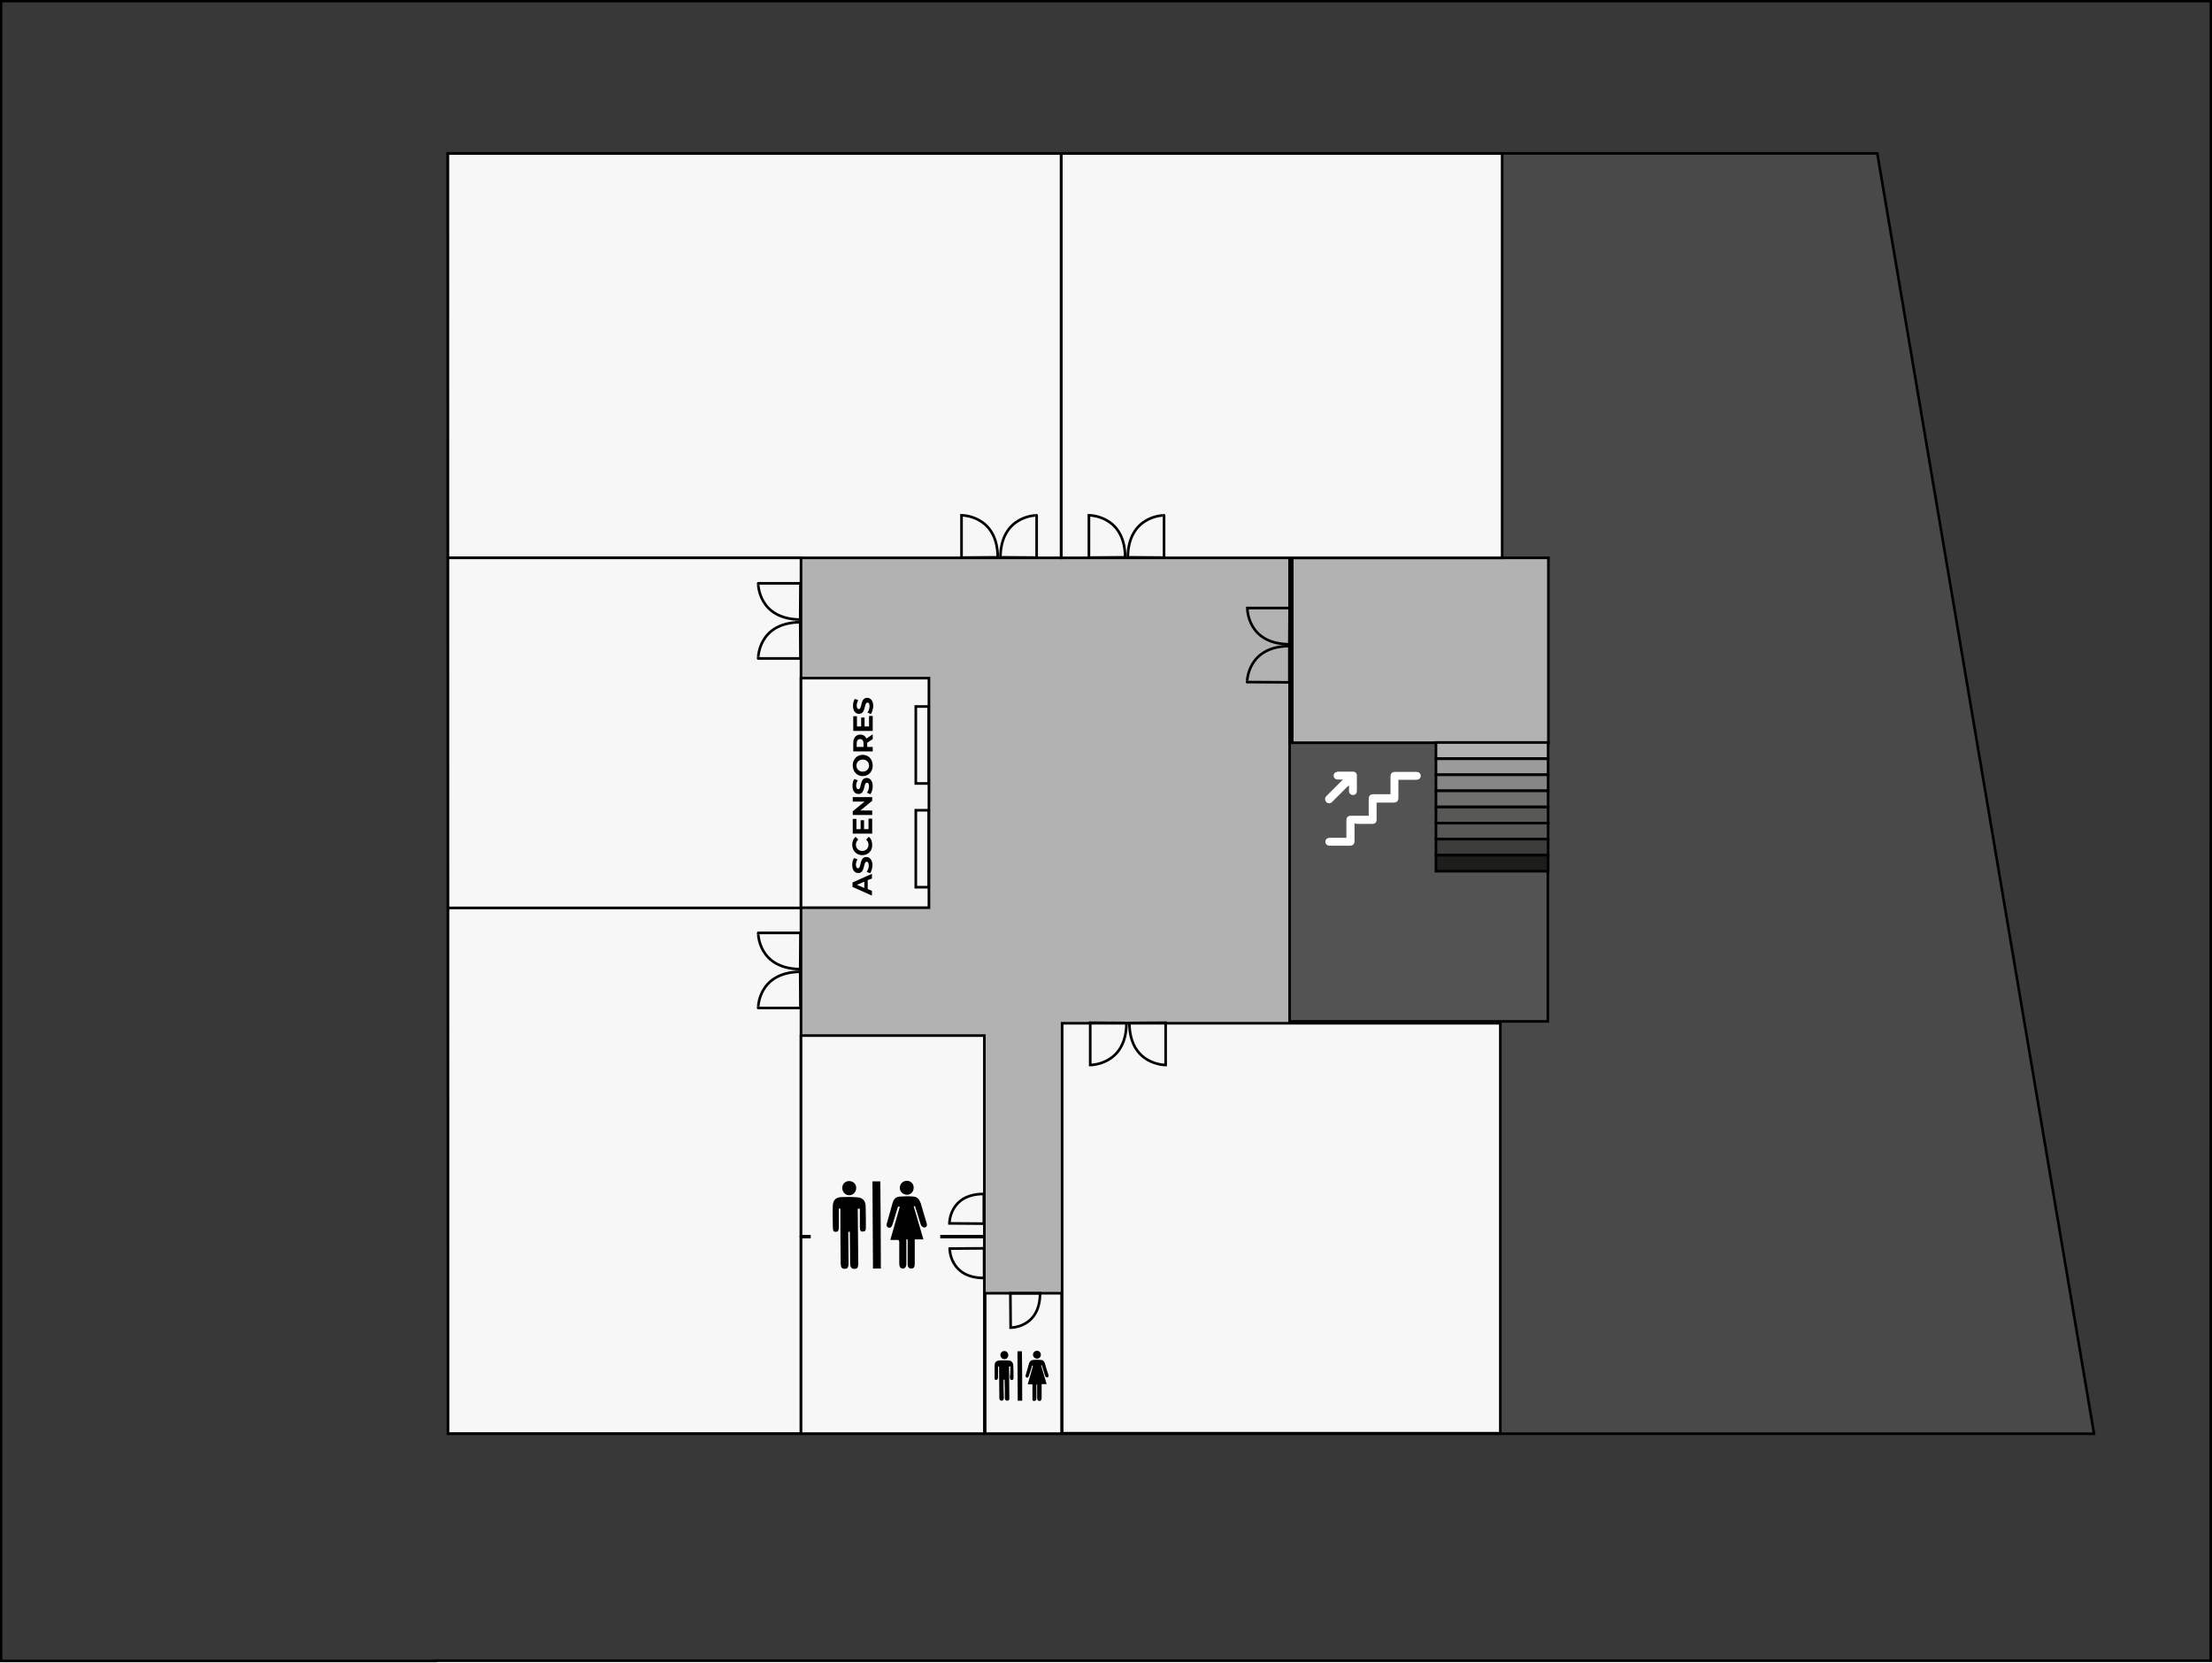
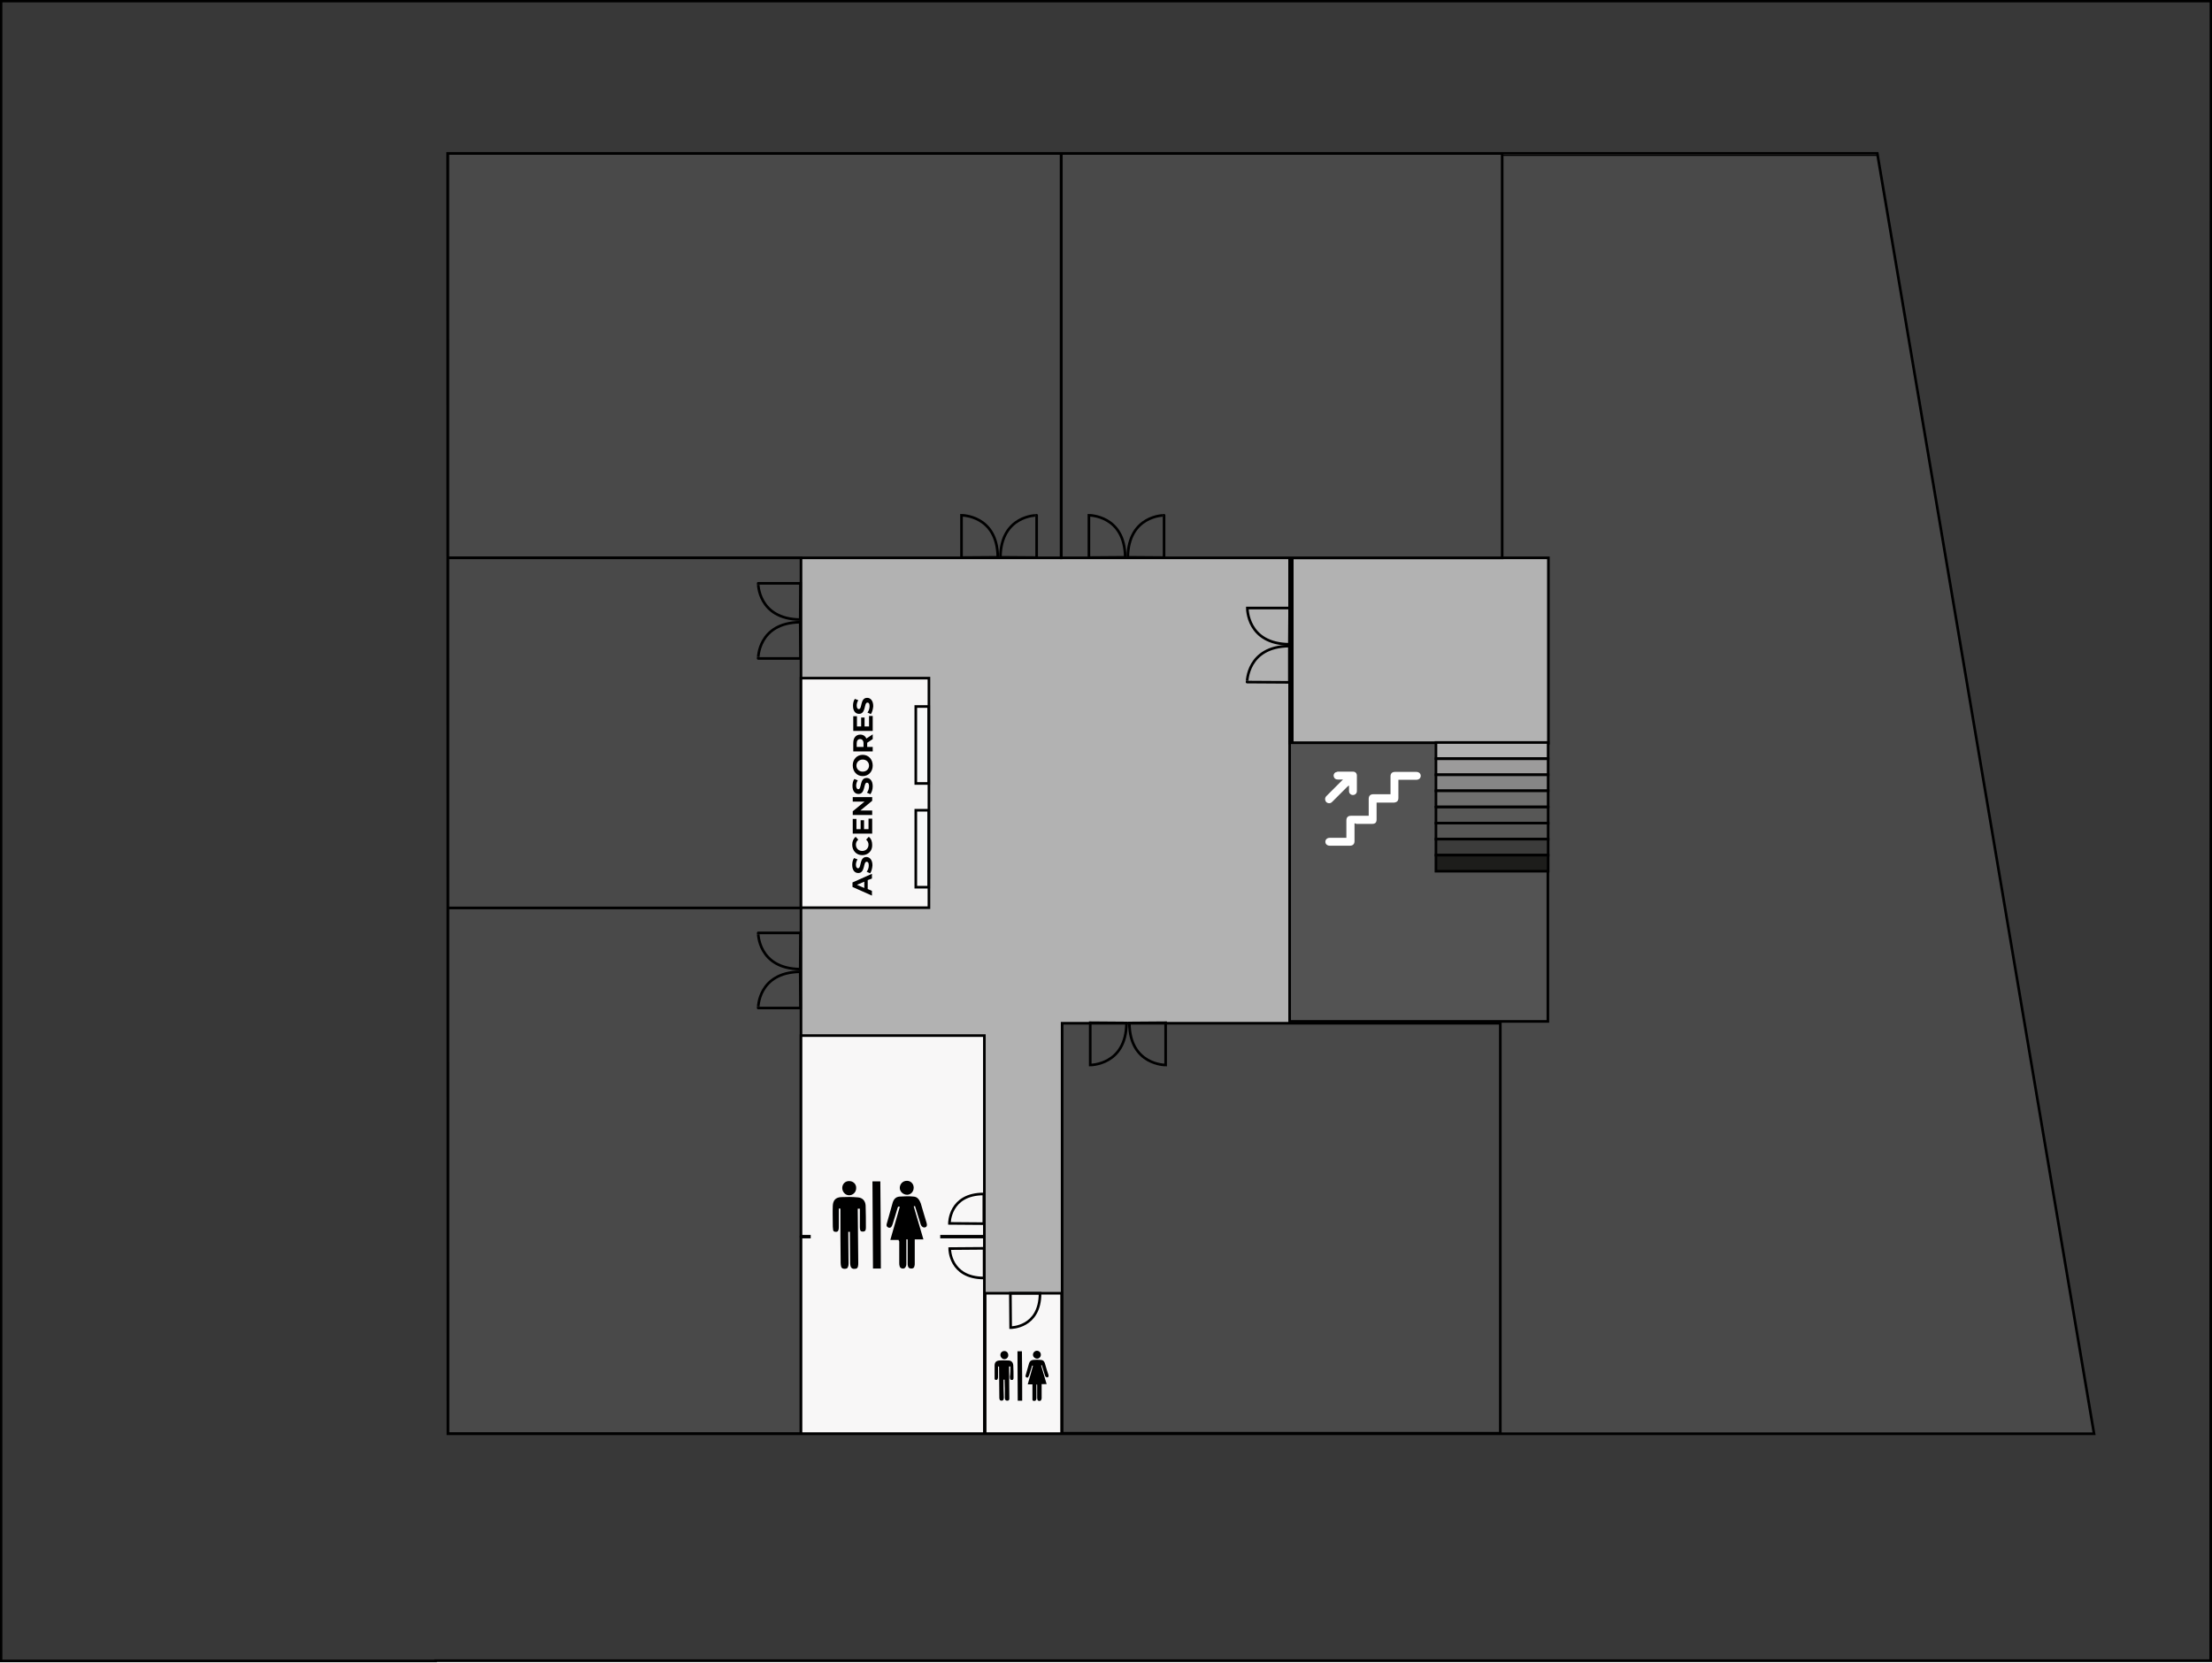
<svg xmlns="http://www.w3.org/2000/svg" viewBox="0 0 842 633">
  <g id="BASE">
    <rect x="0" y="0" class="st0" width="842" height="632.8" style="fill: rgb(234, 225, 225);" />
  </g>
  <g id="VER_y_CALL" transform="matrix(1, 0, 0, 1, 99.13219, -70.60673)" />
-   <g id="PATIOS">
+   <g id="PATIOS" transform="matrix(1, 0, 0, 1, 0, 0.96789)">
    <polygon class="st1" points="714.7,58.4 574.4,58.4 574.1,58.4 490.9,58.4 490.9,218 574.2,218 574.3,400.8 490.9,400.8 &#10;&#09;&#09;490.9,545.8 574.4,545.8 797.2,546.2 &#09;" style="fill: none; stroke: rgb(0, 0, 0); stroke-miterlimit: 10;" />
    <polygon class="st2" points="797.2,546.2 571.4,545.8 571.1,58.4 714.7,58.4 &#09;" style="fill: rgb(73, 73, 73);" />
  </g>
  <g id="Corredor">
    <g>
      <rect x="304.9" y="212.4" class="st3" width="186" height="182" style="fill: rgb(178, 178, 178);" />
    </g>
    <g>
      <rect x="490.9" y="212.4" class="st4" width="98.5" height="70.6" style="fill: rgb(178, 178, 178); stroke: rgb(0, 0, 0); stroke-miterlimit: 10;" />
    </g>
    <g>
      <rect x="490.9" y="282.8" class="st5" width="98.3" height="106.1" style="fill: rgb(83, 83, 83); stroke: rgb(0, 0, 0); stroke-miterlimit: 10;" />
    </g>
    <rect x="374.2" y="381.6" class="st3" width="30.6" height="110.6" style="fill: rgb(178, 178, 178);" />
  </g>
  <g id="Deta_corre">
    <path class="st1" d="M490.8,245.3l0.1-13.8l-16.1,0C474.8,231.5,474.6,245.2,490.8,245.3z" style="fill: none; stroke: rgb(0, 0, 0); stroke-miterlimit: 10;" />
    <path class="st1" d="M490.8,246l0,13.8l-16.1-0.1C474.7,259.8,474.6,246.1,490.8,246z" style="fill: none; stroke: rgb(0, 0, 0); stroke-miterlimit: 10;" />
    <rect x="546.6" y="282.7" class="st6" width="42.7" height="6.1" style="fill: rgb(177, 177, 177); stroke: rgb(0, 0, 0); stroke-miterlimit: 10;" />
    <rect x="546.6" y="288.9" class="st7" width="42.7" height="6.1" style="fill: rgb(156, 155, 155); stroke: rgb(0, 0, 0); stroke-miterlimit: 10;" />
    <rect x="546.6" y="295" class="st8" width="42.7" height="6.1" style="fill: rgb(134, 134, 134); stroke: rgb(0, 0, 0); stroke-miterlimit: 10;" />
    <rect x="546.6" y="301.1" class="st9" width="42.7" height="6.1" style="fill: rgb(111, 111, 110); stroke: rgb(0, 0, 0); stroke-miterlimit: 10;" />
    <rect x="546.6" y="307.3" class="st10" width="42.7" height="6.1" style="fill: rgb(87, 87, 86); stroke: rgb(0, 0, 0); stroke-miterlimit: 10;" />
    <rect x="546.6" y="313.4" class="st10" width="42.7" height="6.1" style="fill: rgb(87, 87, 86); stroke: rgb(0, 0, 0); stroke-miterlimit: 10;" />
    <rect x="546.6" y="319.5" class="st11" width="42.7" height="6.1" style="fill: rgb(60, 60, 59); stroke: rgb(0, 0, 0); stroke-miterlimit: 10;" />
    <rect x="546.6" y="325.6" class="st12" width="42.7" height="6.1" style="fill: rgb(29, 29, 27); stroke: rgb(0, 0, 0); stroke-miterlimit: 10;" />
    <line class="st13" x1="491.4" y1="212.4" x2="491.4" y2="282.6" style="fill: none; stroke: rgb(0, 0, 0); stroke-miterlimit: 10; stroke-width: 2px;" />
  </g>
  <g id="AULAS">
-     <rect x="170.4" y="58.4" class="st14" width="233.5" height="154" style="fill: rgb(248, 247, 247); stroke: rgb(0, 0, 0); stroke-miterlimit: 10;" />
-     <rect x="170.4" y="212.4" class="st14" width="134.5" height="133.3" style="fill: rgb(248, 247, 247); stroke: rgb(0, 0, 0); stroke-miterlimit: 10;" />
-     <rect x="170.4" y="345.7" class="st14" width="134.5" height="200.2" style="fill: rgb(248, 247, 247); stroke: rgb(0, 0, 0); stroke-miterlimit: 10;" />
-     <rect x="404.3" y="389.6" class="st14" width="166.8" height="156.1" style="fill: rgb(248, 247, 247); stroke: rgb(0, 0, 0); stroke-miterlimit: 10;" />
+     <rect x="170.4" y="58.4" class="st14" width="233.5" height="154" style="stroke: rgb(0, 0, 0); stroke-miterlimit: 10; fill: rgb(73, 73, 73);" />
+     <rect x="170.4" y="212.4" class="st14" width="134.5" height="133.3" style="stroke: rgb(0, 0, 0); stroke-miterlimit: 10; fill: rgb(73, 73, 73);" />
+     <rect x="170.4" y="345.7" class="st14" width="134.5" height="200.2" style="stroke: rgb(0, 0, 0); stroke-miterlimit: 10; fill: rgb(73, 73, 73);" />
+     <rect x="404.3" y="389.6" class="st14" width="166.8" height="156.1" style="stroke: rgb(0, 0, 0); stroke-miterlimit: 10; fill: rgb(73, 73, 73);" />
    <rect x="304.9" y="394.3" class="st14" width="69.8" height="76.4" style="fill: rgb(248, 247, 247); stroke: rgb(0, 0, 0); stroke-miterlimit: 10;" />
    <rect x="304.9" y="471" class="st14" width="69.8" height="75" style="fill: rgb(248, 247, 247); stroke: rgb(0, 0, 0); stroke-miterlimit: 10;" />
    <rect x="375" y="492.4" class="st14" width="29.1" height="53.6" style="fill: rgb(248, 247, 247); stroke: rgb(0, 0, 0); stroke-miterlimit: 10;" />
-     <rect x="404" y="58.4" class="st14" width="167.8" height="154" style="fill: rgb(248, 247, 247); stroke: rgb(0, 0, 0); stroke-miterlimit: 10;" />
+     <rect x="404" y="58.4" class="st14" width="167.8" height="154" style="stroke: rgb(0, 0, 0); stroke-miterlimit: 10; fill: rgb(73, 73, 73);" />
    <rect x="304.9" y="258.2" class="st14" width="48.7" height="87.4" style="fill: rgb(248, 247, 247); stroke: rgb(0, 0, 0); stroke-miterlimit: 10;" />
  </g>
  <g id="Detalle_ofic">
    <path class="st1" d="M374.5,454.6l0,11.3l-13.1-0.1C361.4,465.8,361.3,454.6,374.5,454.6z" style="fill: none; stroke: rgb(0, 0, 0); stroke-miterlimit: 10;" />
    <path class="st1" d="M374.6,486.6l0-11.3l-13.1,0.1C361.5,475.4,361.4,486.6,374.6,486.6z" style="fill: none; stroke: rgb(0, 0, 0); stroke-miterlimit: 10;" />
    <path class="st1" d="M395.9,492.4l-11.3,0l0.1,13.1C384.7,505.5,395.9,505.6,395.9,492.4z" style="fill: none; stroke: rgb(0, 0, 0); stroke-miterlimit: 10;" />
    <path class="st1" d="M429.3,212.2l13.8,0.1l0-16.1C443.2,196.2,429.5,196.1,429.3,212.2z" style="fill: none; stroke: rgb(0, 0, 0); stroke-miterlimit: 10;" />
    <path class="st1" d="M428.3,212.2l-13.8,0.1l0-16.1C414.5,196.2,428.2,196.1,428.3,212.2z" style="fill: none; stroke: rgb(0, 0, 0); stroke-miterlimit: 10;" />
    <g>
      <path class="st1" d="M380.8,212.2l13.8,0.1l0-16.1C394.7,196.2,381,196.1,380.8,212.2z" style="fill: none; stroke: rgb(0, 0, 0); stroke-miterlimit: 10;" />
      <path class="st1" d="M379.8,212.2l-13.8,0.1l0-16.1C366,196.2,379.7,196.1,379.8,212.2z" style="fill: none; stroke: rgb(0, 0, 0); stroke-miterlimit: 10;" />
    </g>
    <g>
      <path class="st1" d="M304.6,235.9l0.1-13.8l-16.1,0C288.6,222,288.4,235.7,304.6,235.9z" style="fill: none; stroke: rgb(0, 0, 0); stroke-miterlimit: 10;" />
      <path class="st1" d="M304.6,236.9l0.1,13.8l-16.1,0C288.6,250.8,288.4,237.1,304.6,236.9z" style="fill: none; stroke: rgb(0, 0, 0); stroke-miterlimit: 10;" />
    </g>
    <g>
      <path class="st1" d="M304.6,369l0.1-13.8l-16.1,0C288.6,355.1,288.4,368.8,304.6,369z" style="fill: none; stroke: rgb(0, 0, 0); stroke-miterlimit: 10;" />
      <path class="st1" d="M304.6,370l0.1,13.8l-16.1,0C288.6,383.9,288.4,370.2,304.6,370z" style="fill: none; stroke: rgb(0, 0, 0); stroke-miterlimit: 10;" />
    </g>
    <g>
      <path class="st1" d="M428.8,389.5l-13.8-0.1l0,16.1C415,405.5,428.7,405.6,428.8,389.5z" style="fill: none; stroke: rgb(0, 0, 0); stroke-miterlimit: 10;" />
      <path class="st1" d="M429.9,389.5l13.8-0.1l0,16.1C443.7,405.5,430,405.6,429.9,389.5z" style="fill: none; stroke: rgb(0, 0, 0); stroke-miterlimit: 10;" />
    </g>
  </g>
  <g id="OCULTO" transform="matrix(1, 0, 0, 1, 99.13219, -70.60673)" />
  <g id="Oculto_Resu">
    <path class="st15" d="M841.6,58.4v-58H165.9H0.4v632h165.4v-0.1h675.7v-78.6l0,0L841.6,58.4z M170.5,545.9l-0.1-487.5h544.2 l82.5,487.5H170.5z" style="fill: rgb(56, 56, 56); stroke: rgb(0, 0, 0); stroke-miterlimit: 10;" />
  </g>
  <g id="Detalle_ocul" transform="matrix(1, 0, 0, 1, 99.13219, -70.60673)" />
  <g id="REF_FIJAS">
    <rect x="308.6" y="445.1" class="st16" width="49.3" height="49" style="fill: rgb(248, 247, 247);" />
    <g>
      <g>
        <path d="M330.3,335.1l0,3.4l1.6,0.7l0,1.8l-7.4-3.3l0-1.7l7.4-3.3l0,1.8L330.3,335.1z M329,335.7l-2.8,1.2l2.8,1.2L329,335.7z" />
        <path d="M331.2,332.5l-1.3-0.6c0.5-0.6,0.8-1.5,0.8-2.4c0-1-0.3-1.4-0.8-1.4c-1.4,0-0.5,4.3-3.2,4.3c-1.3,0-2.3-1-2.3-3.1 c0-0.9,0.2-1.9,0.7-2.6l1.3,0.5c-0.4,0.7-0.6,1.4-0.6,2c0,1,0.4,1.4,0.8,1.4c1.4,0,0.4-4.3,3.2-4.3c1.2,0,2.3,1,2.3,3.2 C332,330.7,331.7,331.9,331.2,332.5z" />
        <path d="M328.2,325.6c-2.2,0-3.8-1.7-3.8-4c0-1.3,0.5-2.3,1.3-3l1,1.1c-0.6,0.5-0.9,1.1-0.9,1.9c0,1.4,1,2.4,2.4,2.4 c1.4,0,2.4-1,2.4-2.4c0-0.7-0.3-1.4-0.9-1.9l1-1.1c0.9,0.7,1.3,1.8,1.3,3.1C332.1,323.9,330.5,325.6,328.2,325.6z" />
        <path d="M330.6,311.7l1.4,0l0,5.7l-7.4,0l0-5.6l1.4,0l0,3.9l1.6,0l0-3.4l1.3,0l0,3.4l1.7,0L330.6,311.7z" />
        <path d="M324.6,303.5l7.4,0l0,1.4l-4.5,3.7l4.5,0l0,1.7l-7.4,0l0-1.4l4.5-3.7l-4.5,0L324.6,303.5z" />
        <path d="M331.3,302.4l-1.3-0.6c0.5-0.6,0.8-1.6,0.8-2.4c0-1-0.3-1.4-0.8-1.4c-1.4,0-0.5,4.3-3.2,4.3c-1.3,0-2.3-1-2.3-3.1 c0-0.9,0.2-1.9,0.7-2.6l1.3,0.5c-0.4,0.7-0.6,1.4-0.6,2c0,1,0.4,1.4,0.8,1.4c1.4,0,0.4-4.3,3.2-4.3c1.2,0,2.3,1,2.3,3.2 C332.2,300.6,331.8,301.7,331.3,302.4z" />
        <path d="M328.4,295.5c-2.2,0-3.8-1.7-3.8-4.1c0-2.3,1.6-4,3.8-4c2.2,0,3.8,1.7,3.8,4.1C332.2,293.8,330.6,295.5,328.4,295.5z M328.4,289.2c-1.4,0-2.4,1-2.4,2.3c0,1.3,1,2.3,2.4,2.3c1.4,0,2.4-1,2.4-2.3C330.8,290.2,329.8,289.2,328.4,289.2z" />
        <path d="M332.2,281.4l-2.1,1.4l0,0.1l0,1.5l2.1,0l0,1.7l-7.4,0l0-3.2c0-2,1-3.2,2.7-3.2c1.1,0,1.9,0.6,2.3,1.5l2.4-1.6 L332.2,281.4z M326.1,283l0,1.4l2.6,0l0-1.4c0-1-0.5-1.6-1.3-1.6C326.6,281.4,326.1,282,326.1,283z" />
        <path d="M330.8,272.6l1.4,0l0,5.7l-7.4,0l0-5.6l1.4,0l0,3.9l1.6,0l0-3.4l1.3,0l0,3.4l1.7,0L330.8,272.6z" />
        <path d="M331.5,271.9l-1.3-0.6c0.5-0.6,0.8-1.6,0.8-2.4c0-1-0.3-1.4-0.8-1.4c-1.4,0-0.5,4.3-3.2,4.3c-1.3,0-2.3-1-2.3-3.1 c0-0.9,0.2-1.9,0.7-2.6l1.3,0.5c-0.4,0.7-0.6,1.4-0.6,2c0,1,0.4,1.4,0.8,1.4c1.4,0,0.4-4.3,3.2-4.3c1.2,0,2.3,1,2.3,3.2 C332.3,270,332,271.2,331.5,271.9z" />
      </g>
    </g>
    <g>
      <g>
        <path class="st17" d="M511.3,296.8c-0.7,0-1.4,0-2.1,0c-0.8,0-1.3-0.4-1.5-1.1c-0.2-0.6,0.1-1.3,0.6-1.6c0.3-0.1,0.6-0.2,0.9-0.3 c1.9,0,3.9,0,5.8,0c0.9,0,1.5,0.6,1.5,1.5c0,2,0,3.9,0,5.9c0,0.9-0.7,1.5-1.5,1.5c-0.8,0-1.5-0.6-1.5-1.5c0-0.7,0-1.3,0-2 c0,0,0,0-0.1-0.1c-0.2,0.2-0.4,0.3-0.6,0.5c-1.9,1.9-3.8,3.8-5.7,5.7c-0.4,0.4-0.8,0.6-1.4,0.5c-0.6-0.1-1-0.4-1.2-1 c-0.2-0.6-0.1-1.1,0.3-1.6c1.4-1.4,2.9-2.9,4.3-4.3c0.7-0.7,1.3-1.3,2-2C511.3,296.9,511.3,296.8,511.3,296.8z" style="fill: rgb(255, 255, 255);" />
        <path class="st17" d="M515.6,313.5c0,0.5,0,1,0,1.4c0,1.8,0,3.6,0,5.4c0,1-0.6,1.7-1.7,1.7c-2.6,0-5.2,0-7.7,0 c-1,0-1.7-0.6-1.7-1.5c0-0.9,0.7-1.5,1.7-1.5c1.9,0,3.8,0,5.7,0c0.2,0,0.4,0,0.6,0c0-0.2,0-0.4,0-0.5c0-2,0-4.1,0-6.1 c0-1.2,0.6-1.8,1.8-1.8c2,0,4,0,6.1,0c0.2,0,0.4,0,0.6,0c0-0.2,0-0.4,0-0.6c0-1.9,0-3.9,0-5.8c0-1.2,0.6-1.8,1.8-1.8 c2,0,3.9,0,5.9,0c0.2,0,0.4,0,0.6,0c0-0.2,0-0.4,0-0.5c0-2.1,0-4.2,0-6.3c0-1.1,0.6-1.7,1.7-1.7c2.7,0,5.4,0,8.1,0 c1,0,1.7,0.6,1.7,1.5c0,0.9-0.7,1.5-1.7,1.5c-2,0-4.1,0-6.1,0c-0.2,0-0.4,0-0.7,0c0,0.2,0,0.4,0,0.7c0,2.1,0,4.1,0,6.2 c0,1.2-0.6,1.7-1.8,1.8c-2,0-3.9,0-5.9,0c-0.2,0-0.4,0-0.6,0c0,0.2,0,0.4,0,0.6c0,1.9,0,3.9,0,5.8c0,1.2-0.5,1.7-1.8,1.7 c-2,0-4,0-6,0C516.1,313.5,515.9,313.5,515.6,313.5z" style="fill: rgb(255, 255, 255);" />
      </g>
    </g>
    <g>
      <path d="M342.1,472.1c-1.1,0-2.1,0-3.2,0c1.2-4.2,2.4-8.4,3.6-12.6c-0.4-0.2-0.6-0.2-0.8,0.3c-0.6,2.1-1.3,4.2-1.9,6.2 c-0.1,0.4-0.3,0.8-0.5,1.1c-0.3,0.4-0.8,0.5-1.3,0.2c-0.5-0.3-0.6-0.6-0.5-1.2c0.8-2.7,1.5-5.5,2.3-8.2c0.4-1.3,1.2-2.2,2.6-2.3 c1.8-0.1,3.6-0.2,5.4,0c1.5,0.1,2.2,1.3,2.7,2.6c0.7,2.5,1.5,5,2.2,7.4c0.3,0.9,0.1,1.5-0.5,1.7c-0.7,0.2-1.4-0.2-1.7-1 c-0.6-1.9-1.2-3.9-1.8-5.8c-0.1-0.4-0.3-0.8-0.4-1.3c-0.2,0-0.3,0.1-0.5,0.1c1.2,4.2,2.5,8.4,3.7,12.6c-1.1,0-2.2,0-3.3,0 c0,0.2,0,0.4,0,0.6c0,2.9,0,5.7,0,8.6c0,0.3,0,0.6-0.1,0.9c-0.1,0.7-0.5,1-1.2,1c-0.7,0-1.2-0.3-1.3-1c-0.1-0.3-0.1-0.6-0.1-1 c0-2.9,0-5.8,0-8.7c0-0.3,0-0.6-0.5-0.4c0,0.2,0,0.4,0,0.6c0,2.9,0,5.7,0,8.6c0,0.4,0,0.8-0.2,1.1c-0.2,0.6-0.7,0.9-1.3,0.8 c-0.6-0.1-1-0.4-1.1-1.1c-0.1-0.3-0.1-0.7-0.1-1c0-2.8,0-5.6,0-8.3C342.1,472.6,342.1,472.4,342.1,472.1z" />
      <path d="M327.3,460.2c-0.3,0-0.5,0-0.8,0c0,0.2,0,0.4,0,0.6c0.1,6.7,0.1,13.3,0.2,20c0,0.4,0,0.9-0.1,1.3c-0.1,0.7-0.5,1-1.2,1 c-0.8,0.1-1.4-0.2-1.6-0.9c-0.1-0.4-0.2-0.8-0.2-1.2c0-3.8-0.1-7.7-0.1-11.5c0-0.2,0-0.3,0-0.5c-0.2,0-0.4,0-0.6,0 c0,0.2,0,0.5,0,0.7c0,3.7,0.1,7.5,0.1,11.2c0,0.5,0,1-0.2,1.4c-0.1,0.6-0.6,0.8-1.3,0.8c-0.7,0-1.2-0.3-1.3-0.8 c-0.1-0.4-0.2-0.9-0.2-1.4c-0.1-6.7-0.1-13.5-0.1-20.2c0-0.4,0-0.8-0.6-0.5c0,0.2,0,0.3,0,0.5c0,2.1,0,4.2,0,6.3 c0,0.4,0,0.8-0.1,1.2c-0.1,0.6-0.5,0.9-1.2,0.8c-0.6,0-0.9-0.3-0.9-1c-0.1-0.6-0.1-1.2-0.1-1.8c0-2.4-0.1-4.7,0-7.1 c0.1-2.1,1.1-3.2,3.2-3.3c2.1-0.1,4.2-0.1,6.3,0.1c1.8,0.1,2.9,1.3,3,3.1c0.1,2.8,0.1,5.7,0.1,8.5c0,1.1-0.4,1.5-1.4,1.4 c-0.4,0-0.7-0.2-0.8-0.7c-0.1-0.4-0.1-0.9-0.1-1.3C327.3,464.7,327.3,462.5,327.3,460.2z" />
      <path d="M335.3,483c-1,0-2,0-3,0c-0.1-11.1-0.1-22.1-0.2-33.2c1,0,2,0,3,0C335.2,460.9,335.3,471.9,335.3,483z" />
      <path d="M320.6,452.3c0-1.5,1.2-2.7,2.7-2.6c1.5,0,2.7,1.2,2.6,2.7c0,1.5-1.2,2.7-2.7,2.7C321.8,455.1,320.6,453.8,320.6,452.3z" />
      <path d="M347.8,452.2c0,1.5-1.1,2.7-2.5,2.7c-1.5,0-2.8-1.2-2.8-2.6c0-1.5,1.2-2.7,2.6-2.7C346.6,449.5,347.8,450.7,347.8,452.2z" />
    </g>
    <g>
      <path d="M393,527.1c-0.6,0-1.2,0-1.8,0c0.7-2.4,1.4-4.8,2-7.1c-0.2-0.1-0.4-0.1-0.4,0.2c-0.4,1.2-0.7,2.4-1.1,3.5 c-0.1,0.2-0.2,0.4-0.3,0.6c-0.2,0.3-0.5,0.3-0.7,0.1c-0.3-0.1-0.4-0.3-0.3-0.7c0.4-1.5,0.9-3.1,1.3-4.6c0.2-0.7,0.7-1.2,1.5-1.3 c1-0.1,2.1-0.1,3.1,0c0.9,0.1,1.3,0.7,1.5,1.5c0.4,1.4,0.8,2.8,1.3,4.2c0.1,0.5,0,0.8-0.3,0.9c-0.4,0.1-0.8-0.1-1-0.6 c-0.3-1.1-0.7-2.2-1-3.3c-0.1-0.2-0.2-0.5-0.2-0.7c-0.1,0-0.2,0-0.3,0.1c0.7,2.4,1.4,4.7,2.1,7.1c-0.6,0-1.2,0-1.9,0 c0,0.1,0,0.3,0,0.4c0,1.6,0,3.2,0,4.9c0,0.2,0,0.3-0.1,0.5c-0.1,0.4-0.3,0.6-0.7,0.6c-0.4,0-0.7-0.1-0.8-0.5 c0-0.2-0.1-0.4-0.1-0.6c0-1.6,0-3.3,0-4.9c0-0.2,0-0.4-0.3-0.2c0,0.1,0,0.2,0,0.3c0,1.6,0,3.2,0,4.8c0,0.2,0,0.4-0.1,0.6 c-0.1,0.4-0.4,0.5-0.8,0.5c-0.4,0-0.6-0.2-0.6-0.6c0-0.2,0-0.4,0-0.6c0-1.6,0-3.2,0-4.7C393,527.4,393,527.2,393,527.1z" />
      <path d="M384.6,520.3c-0.2,0-0.3,0-0.5,0c0,0.1,0,0.2,0,0.3c0,3.8,0.1,7.6,0.1,11.3c0,0.3,0,0.5,0,0.8c-0.1,0.4-0.3,0.6-0.7,0.6 c-0.4,0-0.8-0.1-0.9-0.5c-0.1-0.2-0.1-0.5-0.1-0.7c0-2.2,0-4.3-0.1-6.5c0-0.1,0-0.2,0-0.3c-0.1,0-0.2,0-0.4,0c0,0.1,0,0.3,0,0.4 c0,2.1,0,4.2,0.1,6.3c0,0.3,0,0.5-0.1,0.8c-0.1,0.3-0.3,0.5-0.7,0.5c-0.4,0-0.7-0.1-0.8-0.5c-0.1-0.3-0.1-0.5-0.1-0.8 c0-3.8-0.1-7.6-0.1-11.4c0-0.2,0-0.4-0.4-0.3c0,0.1,0,0.2,0,0.3c0,1.2,0,2.4,0,3.6c0,0.2,0,0.5-0.1,0.7c-0.1,0.4-0.3,0.5-0.7,0.5 c-0.3,0-0.5-0.2-0.5-0.5c0-0.3,0-0.7,0-1c0-1.3,0-2.7,0-4c0-1.2,0.6-1.8,1.8-1.9c1.2-0.1,2.4,0,3.6,0c1,0.1,1.6,0.7,1.7,1.8 c0.1,1.6,0.1,3.2,0.1,4.8c0,0.6-0.2,0.9-0.8,0.8c-0.2,0-0.4-0.1-0.5-0.4c0-0.2-0.1-0.5-0.1-0.8 C384.6,522.9,384.6,521.6,384.6,520.3z" />
      <path d="M389.1,533.3c-0.6,0-1.1,0-1.7,0c0-6.3-0.1-12.5-0.1-18.8c0.6,0,1.1,0,1.7,0C389.1,520.7,389.1,527,389.1,533.3z" />
      <path d="M380.8,515.9c0-0.9,0.7-1.5,1.5-1.5c0.9,0,1.5,0.7,1.5,1.6c0,0.9-0.7,1.5-1.5,1.5C381.5,517.5,380.8,516.7,380.8,515.9z" />
      <path d="M396.2,515.8c0,0.8-0.6,1.5-1.4,1.5c-0.9,0-1.6-0.7-1.6-1.5c0-0.8,0.7-1.5,1.5-1.5C395.5,514.3,396.2,514.9,396.2,515.8z" />
    </g>
    <rect x="348.6" y="269" class="st14" width="4.9" height="29.3" style="fill: rgb(248, 247, 247); stroke: rgb(0, 0, 0); stroke-miterlimit: 10;" />
    <rect x="348.6" y="308.5" class="st14" width="4.9" height="29.3" style="fill: rgb(248, 247, 247); stroke: rgb(0, 0, 0); stroke-miterlimit: 10;" />
  </g>
</svg>
